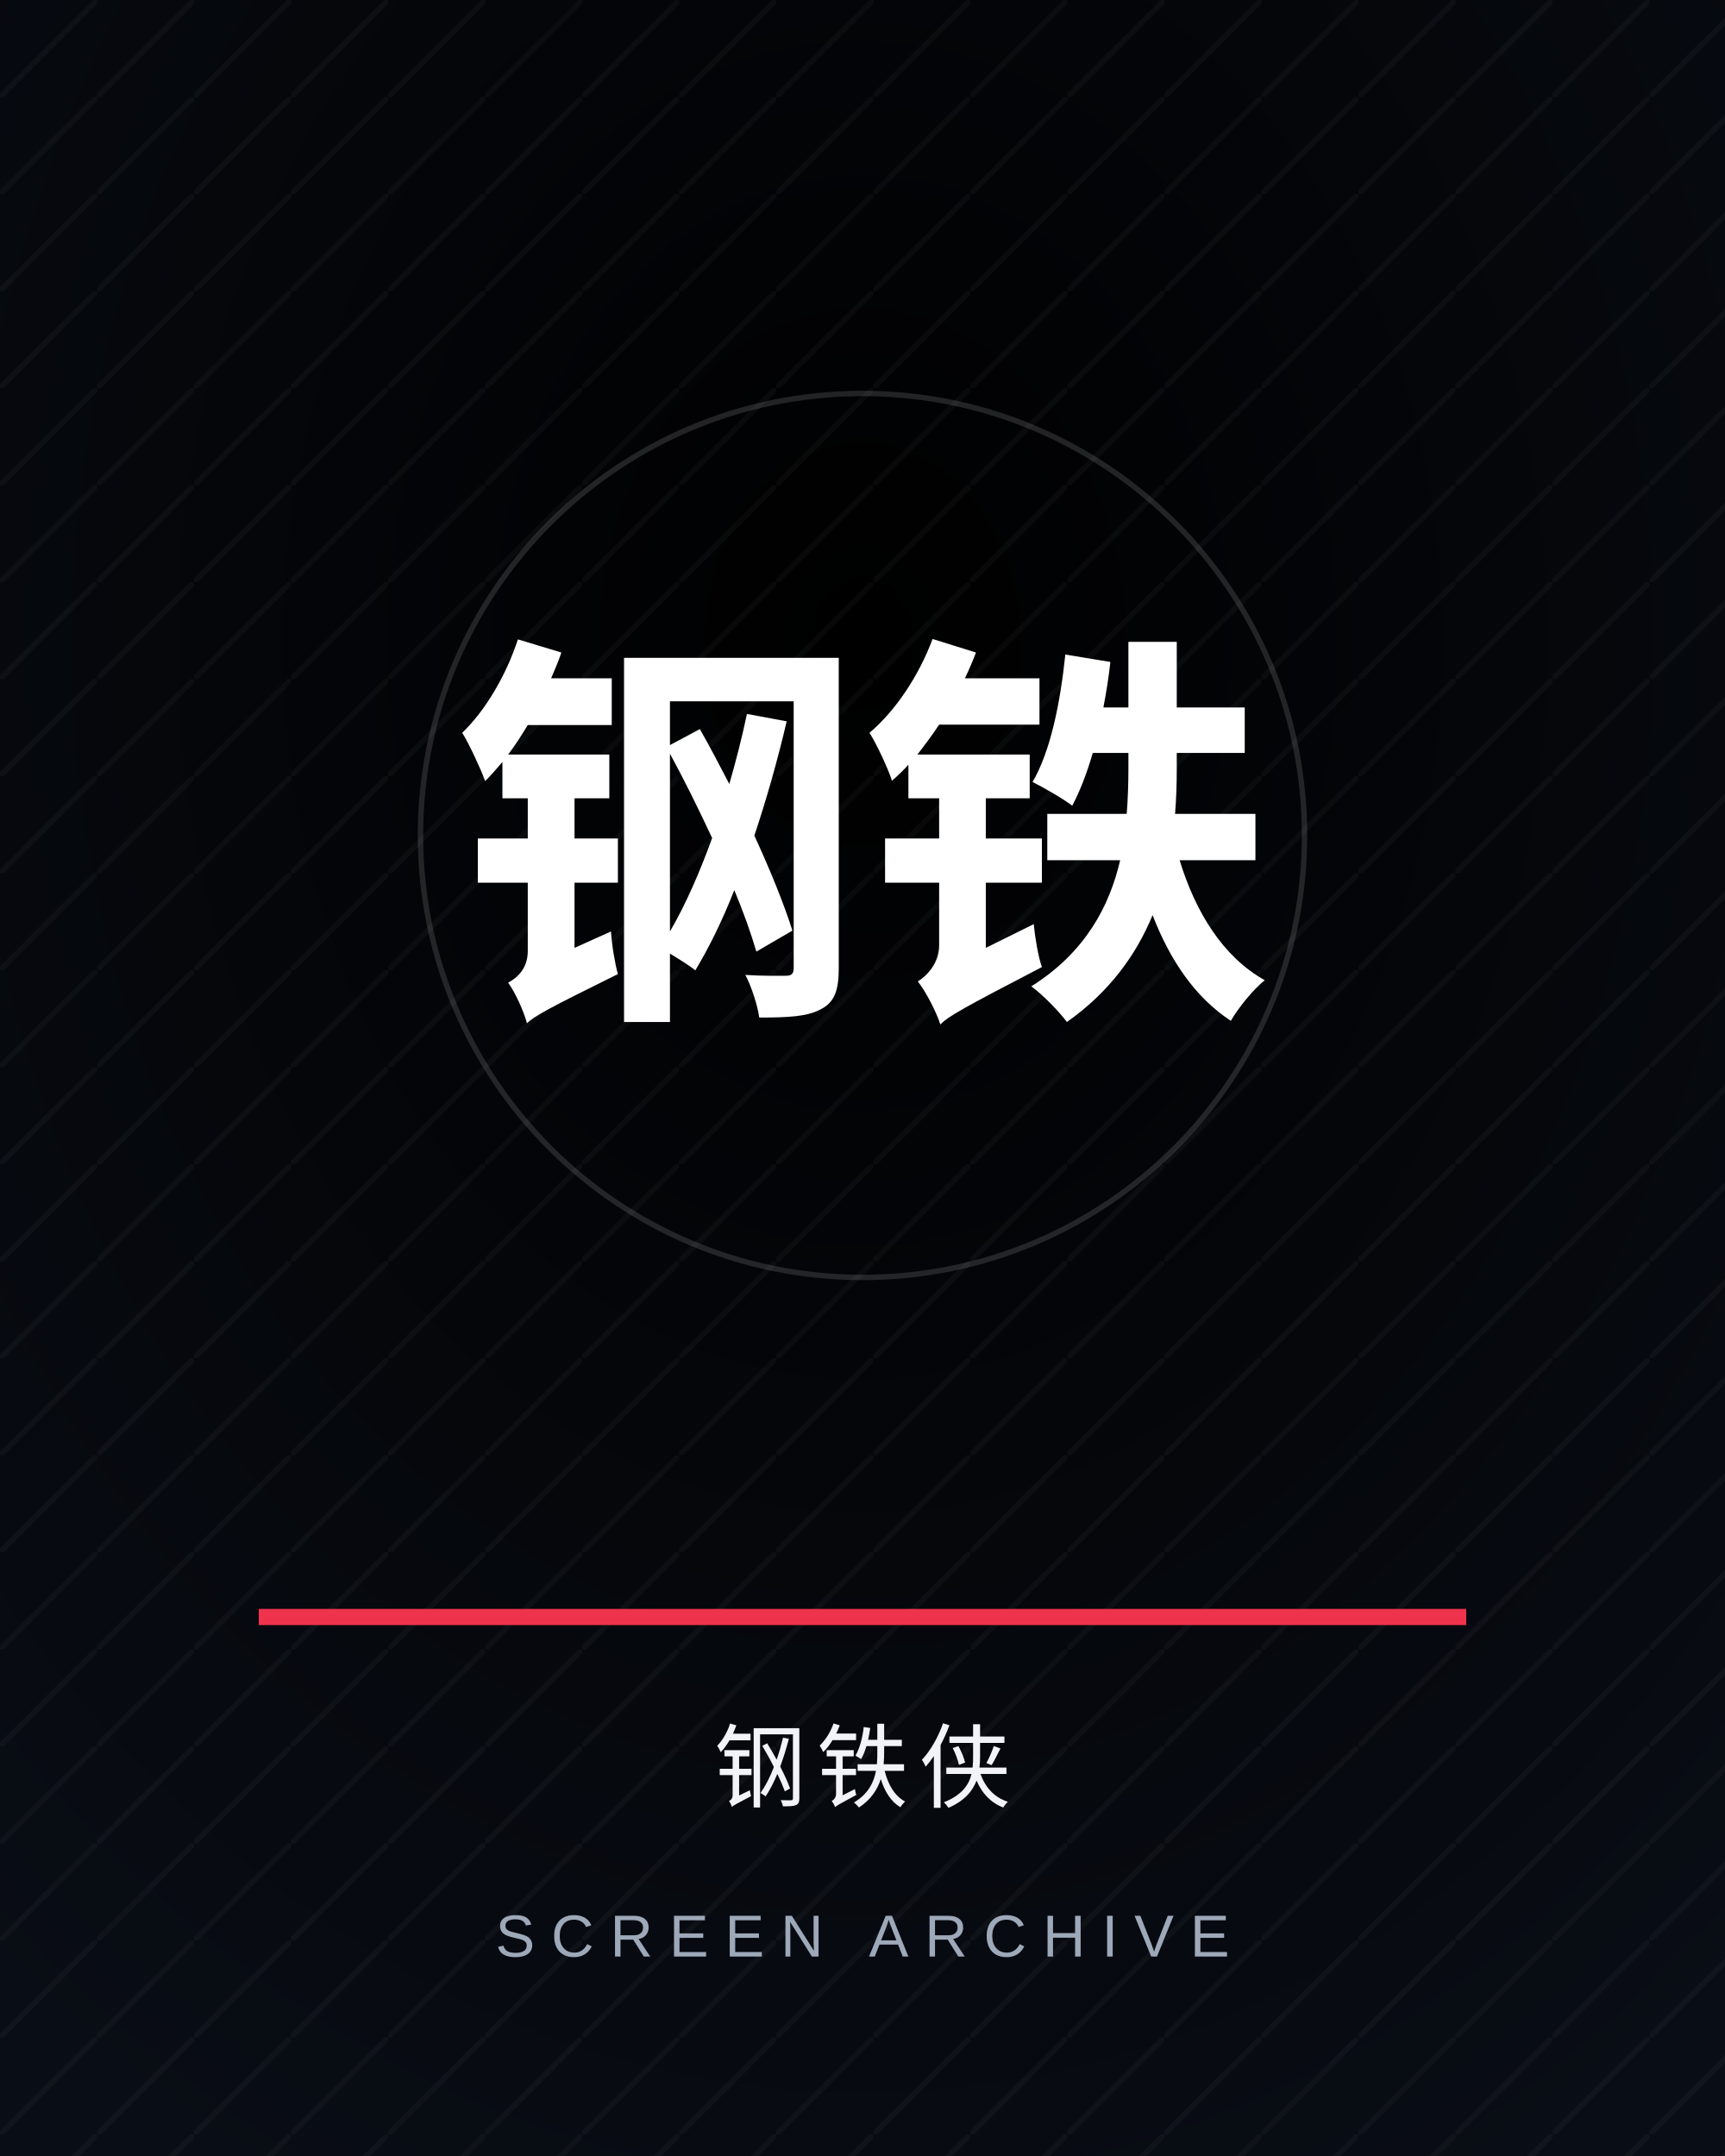
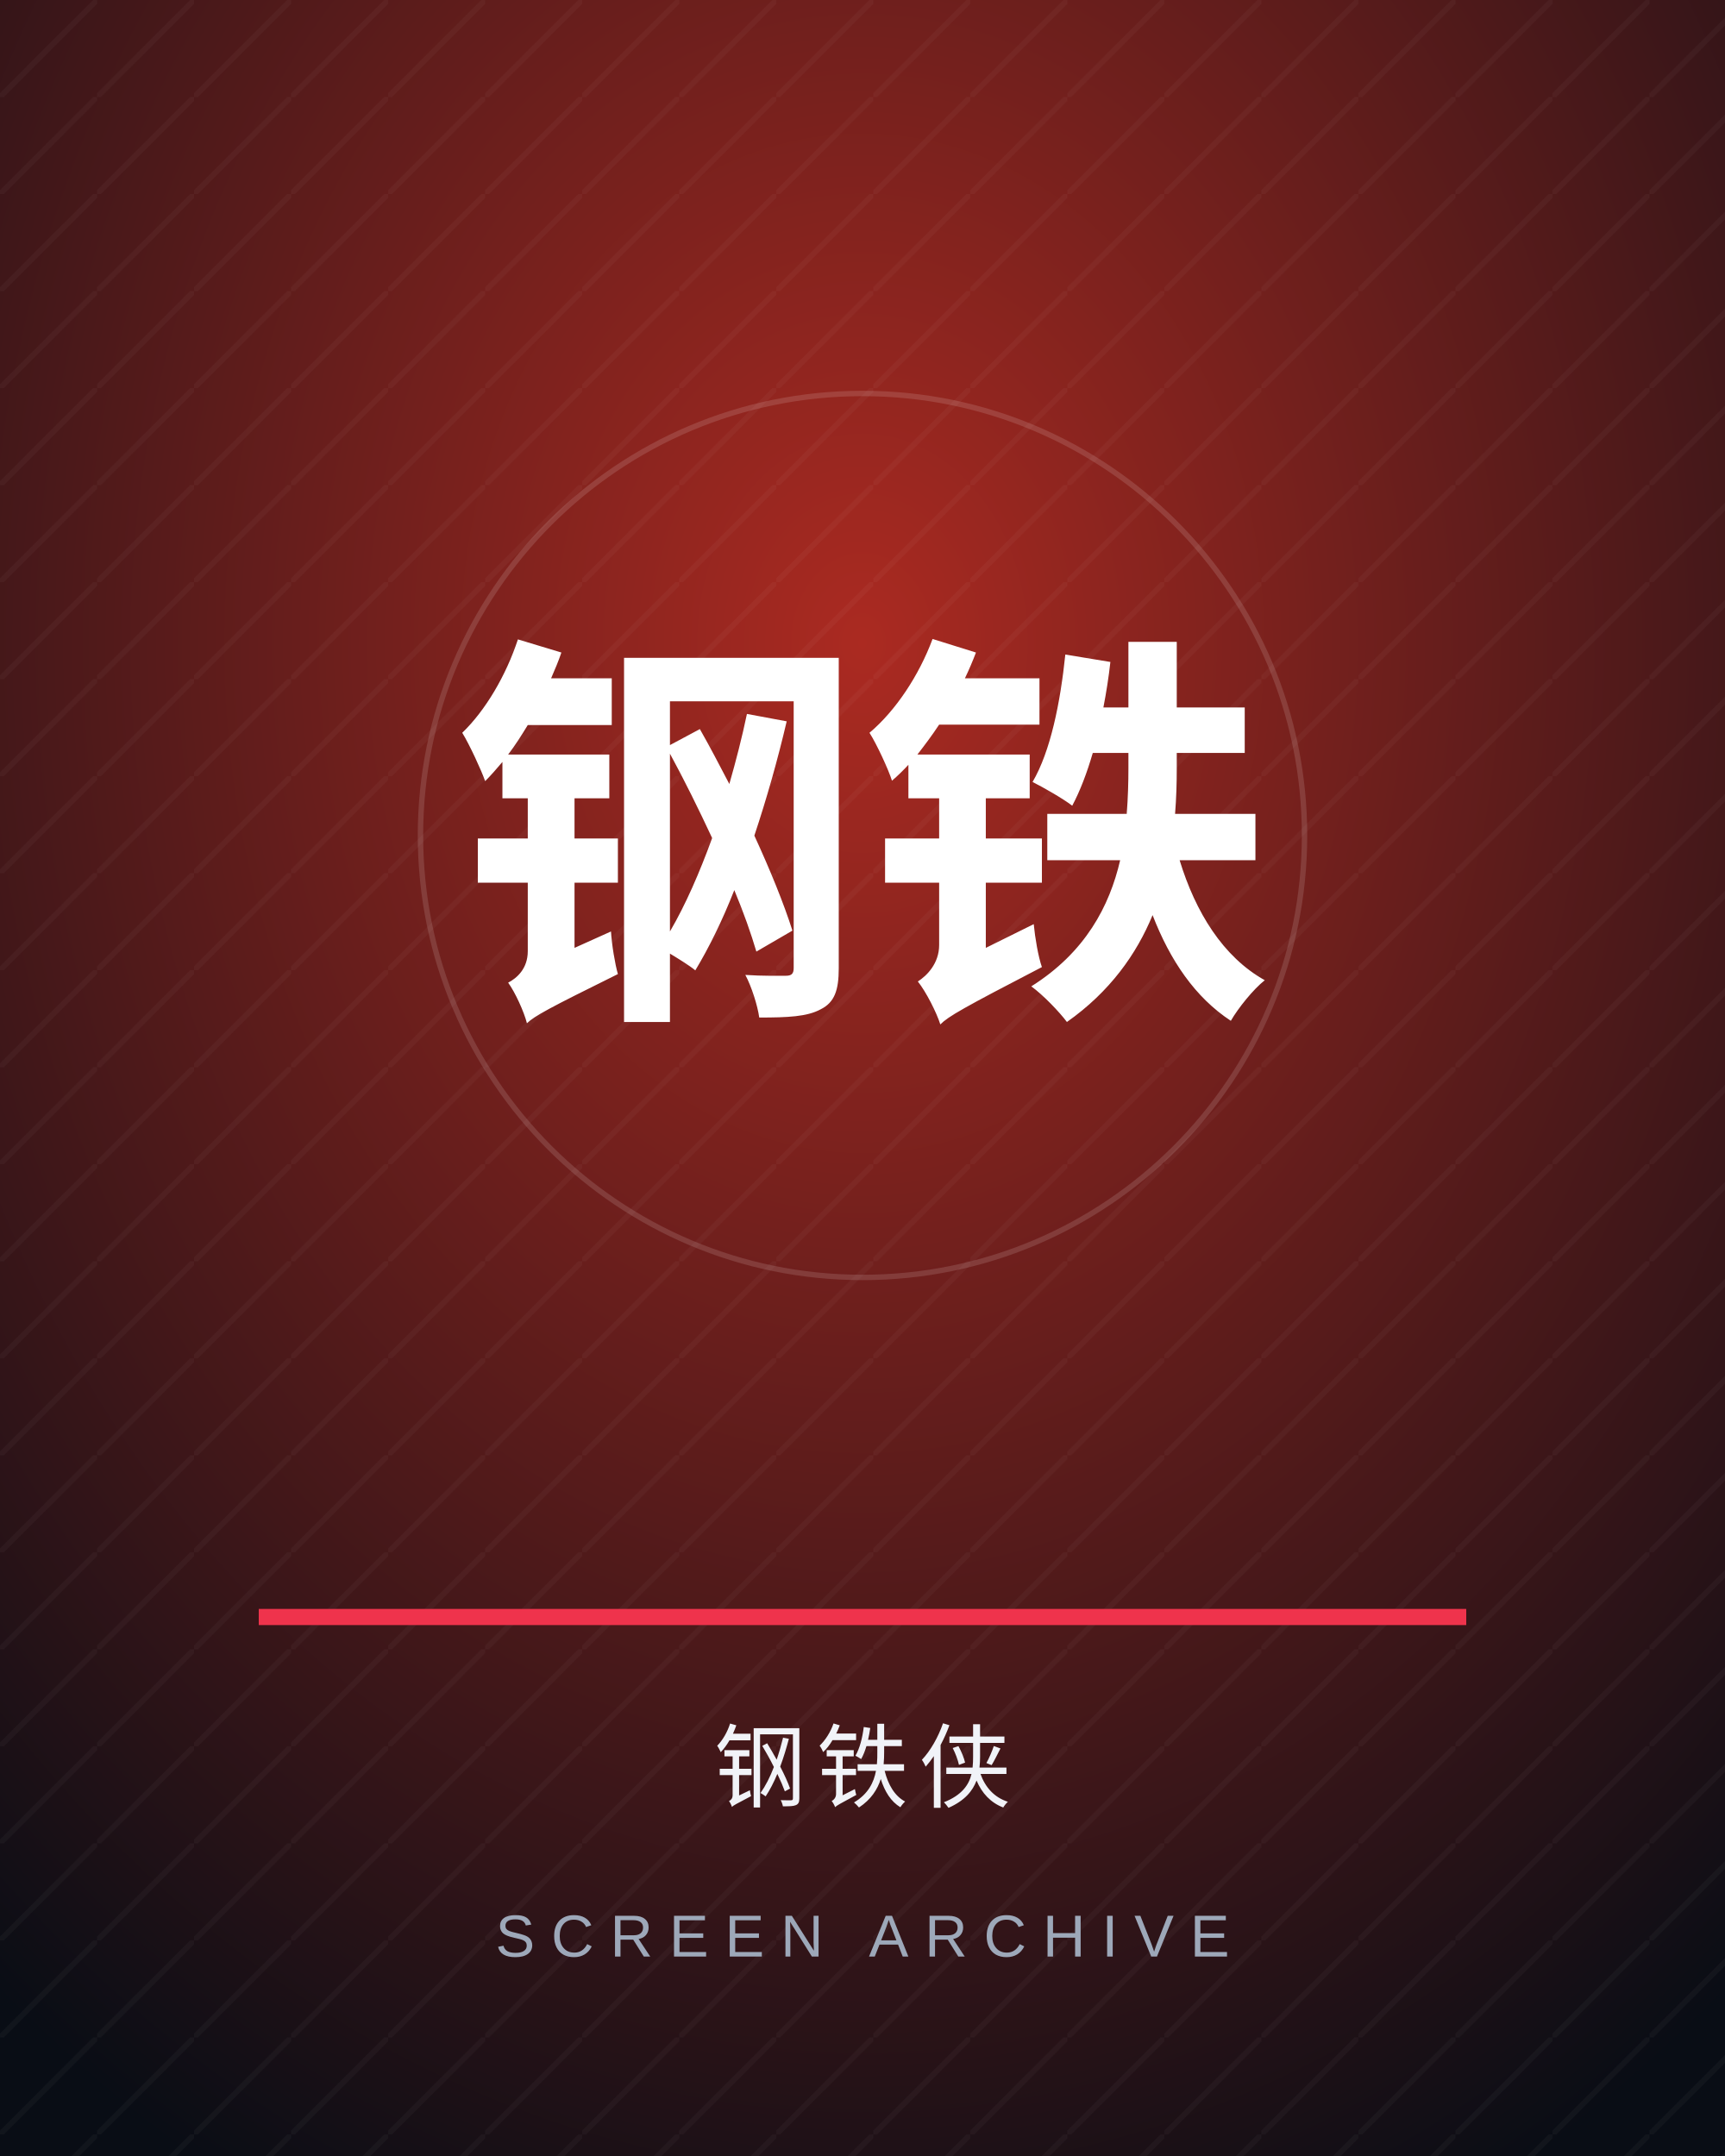
<svg xmlns="http://www.w3.org/2000/svg" viewBox="0 0 320 400" role="img" aria-label="托尼·斯塔克 · 钢铁侠 identity portrait">
  <defs>
    <radialGradient id="g" cx="50%" cy="30%" r="80%">
-       <stop stop-color="hsl(NaN 52% 34%)" />
+       <stop stop-color="hsl(4 68% 40%)" />
      <stop offset="1" stop-color="#090d15" />
    </radialGradient>
    <pattern id="p" width="18" height="18" patternUnits="userSpaceOnUse">
      <path d="M0 18 18 0" stroke="#fff" stroke-opacity=".035" />
    </pattern>
  </defs>
  <rect width="320" height="400" fill="url(#g)" />
  <rect width="320" height="400" fill="url(#p)" />
  <circle cx="160" cy="155" r="82" fill="none" stroke="#fff" stroke-opacity=".13" />
  <text x="160" y="183" text-anchor="middle" fill="#fff" font-family="Arial,sans-serif" font-size="76" font-weight="700">钢铁</text>
  <path d="M48 300h224" stroke="#ef334c" stroke-width="3" />
  <text x="160" y="334" text-anchor="middle" fill="#f1f3f8" font-family="Arial,sans-serif" font-size="17" letter-spacing="2">钢铁侠</text>
  <text x="160" y="363" text-anchor="middle" fill="#9da8b9" font-family="Arial,sans-serif" font-size="11" letter-spacing="3">SCREEN ARCHIVE</text>
</svg>
